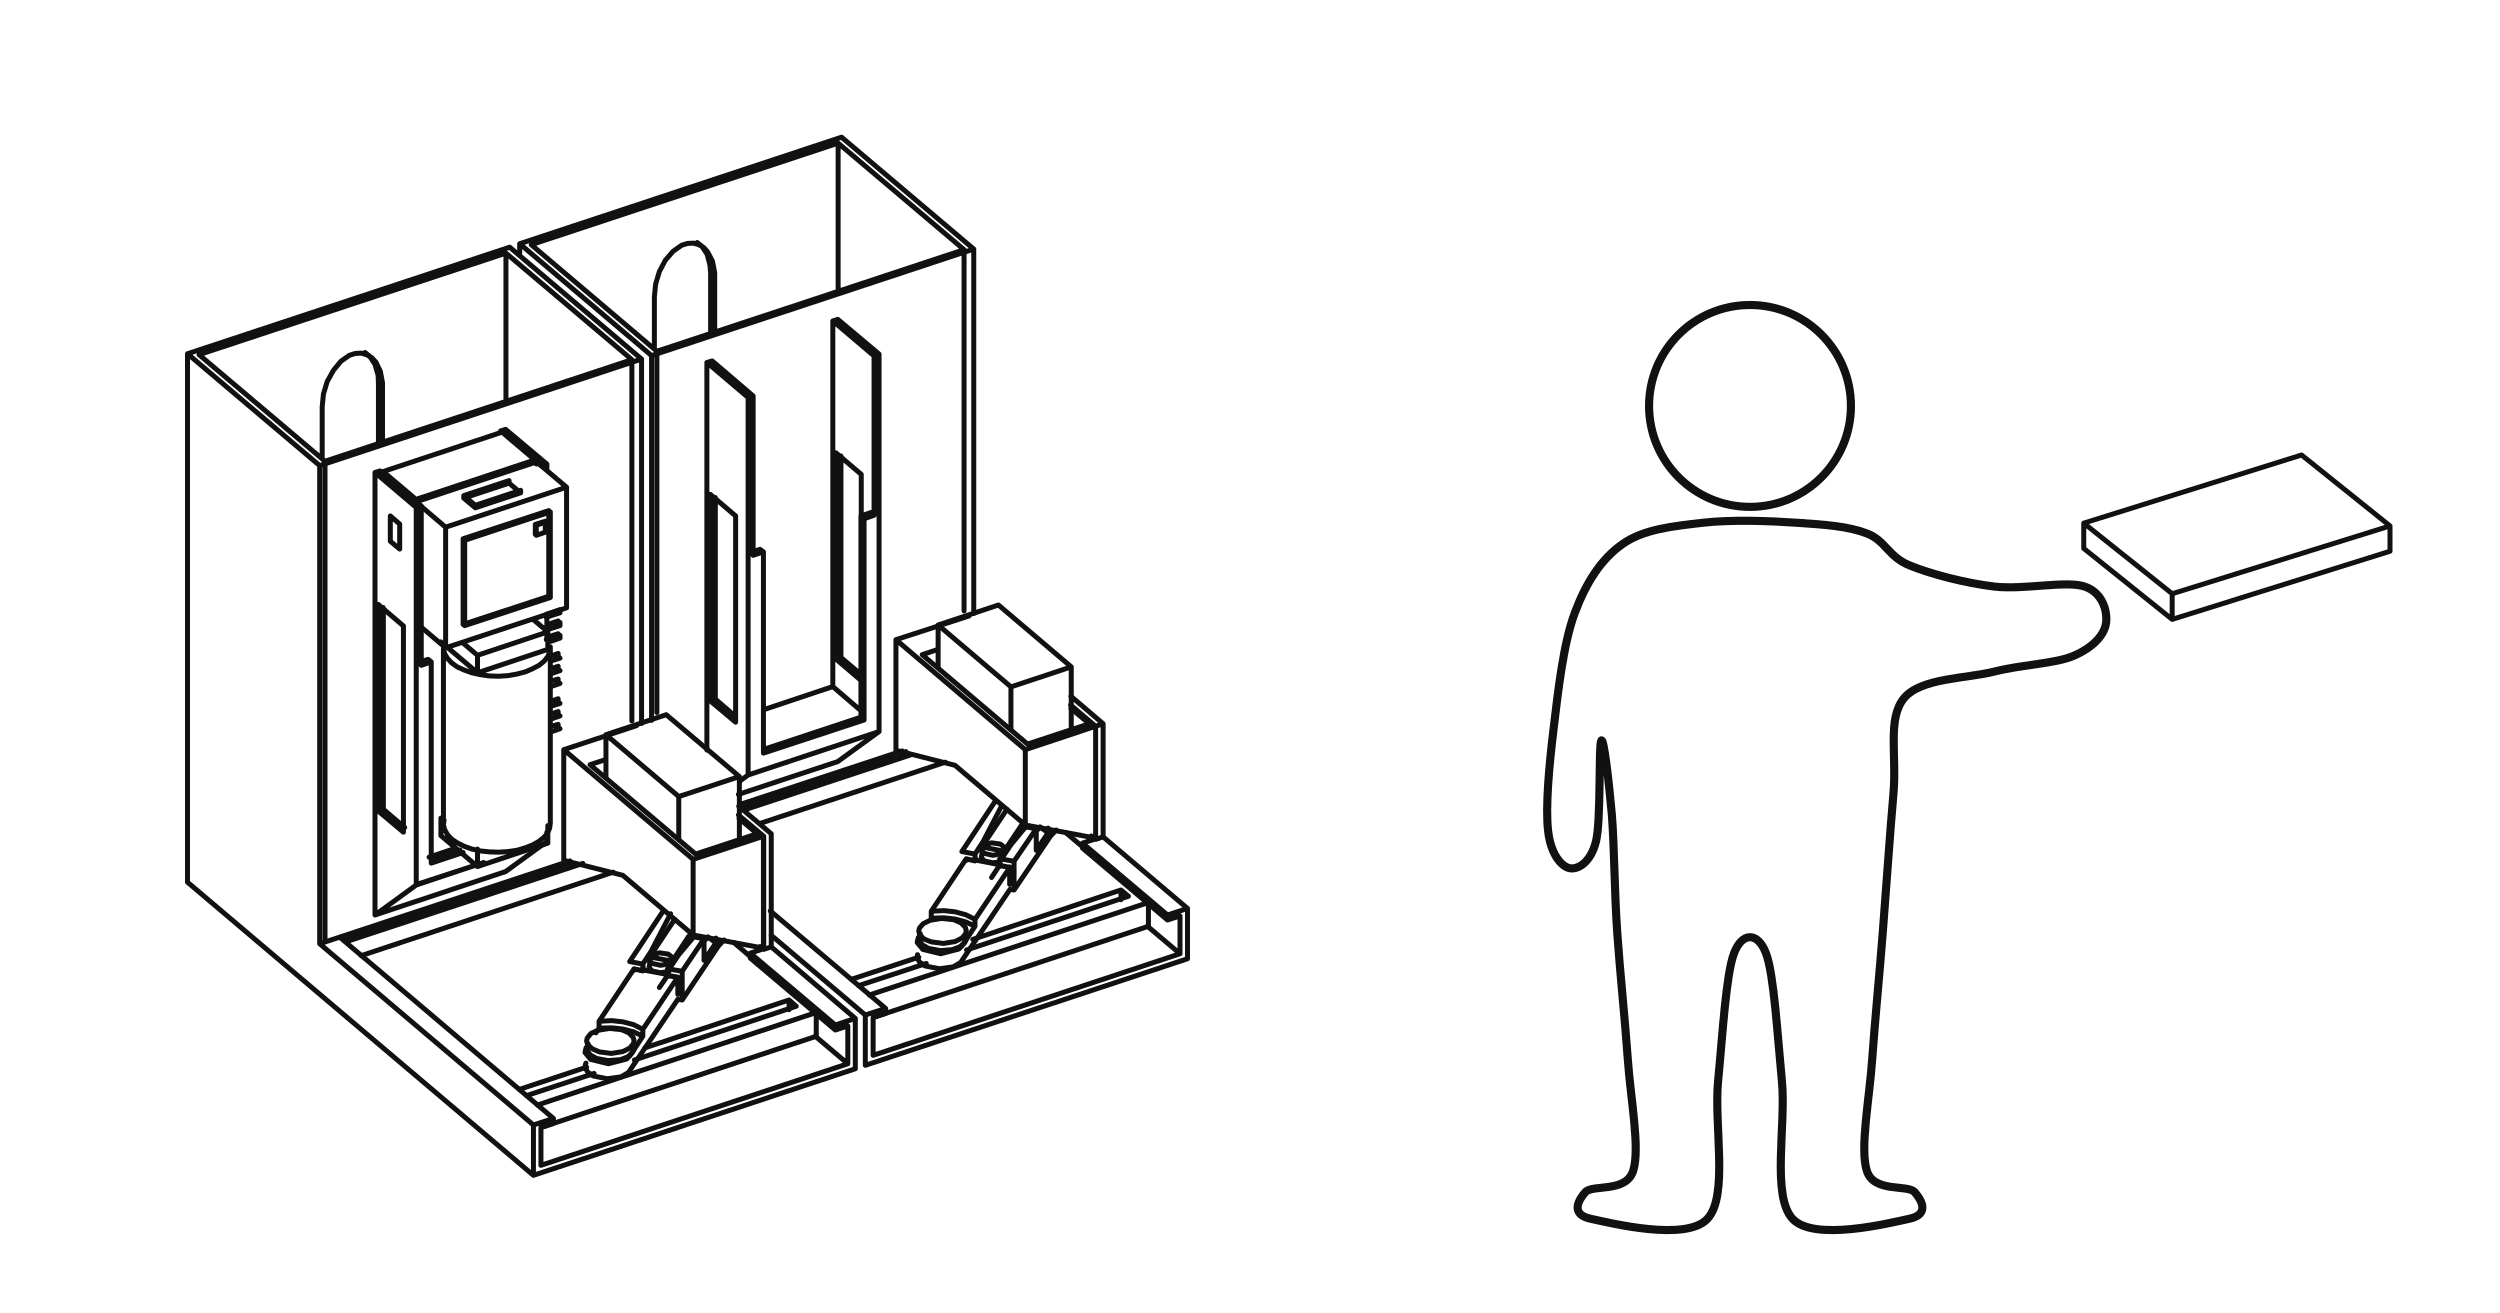
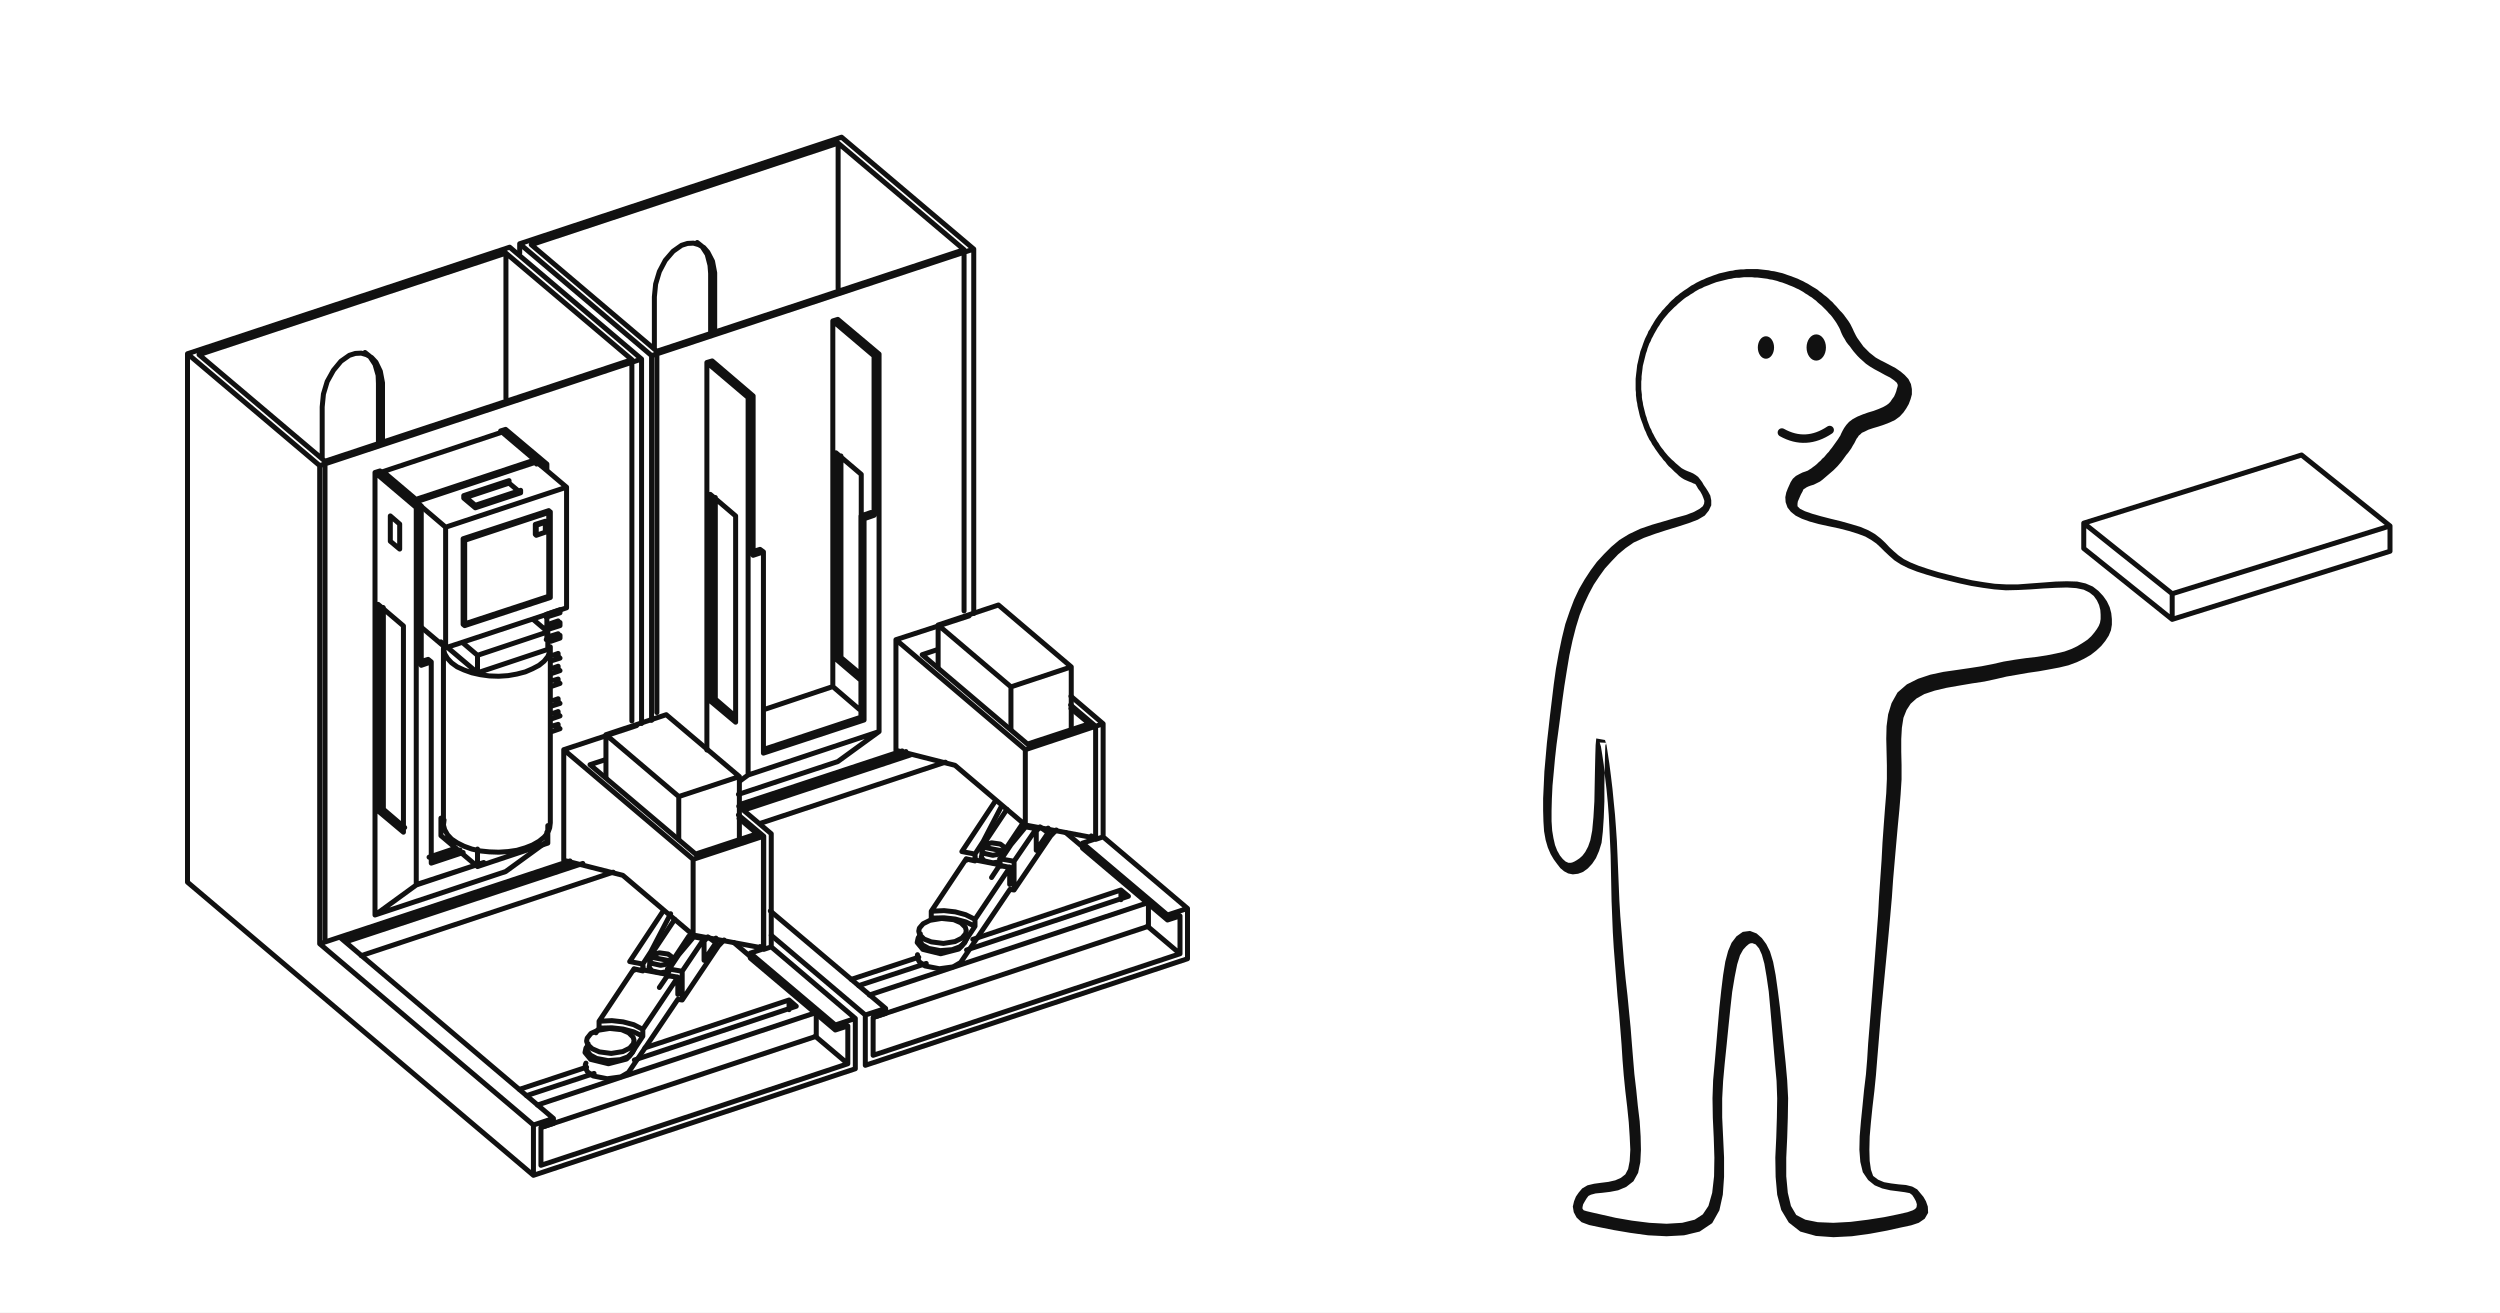
<svg xmlns="http://www.w3.org/2000/svg" viewBox="0 0 800 420" role="img">
  <rect width="800" height="420" fill="#ffffff" />
  <g transform="translate(40 10)">
    <path d="M82.4 131.9 82.4 112.5 81.7 108.8 80.3 105.9 78.9 104.4 77.3 103.5 75.6 103.0 73.7 103.1 71.8 103.7 69.1 105.6 66.7 108.5 64.7 112.1 63.5 116.1 63.1 120.2 63.1 136.8M76.8 102.8 78.3 104.0 80.0 106.6 81.0 110.1 81.1 112.7 81.1 132.4M121.9 117.5 121.9 71.0 23.7 103.5 64.0 137.6 64.0 290.7M121.9 71.0 162.2 105.1 162.2 220.7M142.2 266.1 69.2 290.3 137.1 347.9 130.7 350.0 62.3 292.0 142.4 265.5M203.2 292.9 204.4 293.8 206.8 293.0 233.7 315.9 227.3 318.0 200.1 295.0 204.1 293.7M64.0 137.6 162.2 105.1M146.5 266.3 70.6 291.4M137.1 347.9 137.1 349.5 133.1 350.8 133.1 362.9 231.3 330.4 220.9 321.6M227.3 318.0 227.3 319.6 200.1 296.6 200.1 295.0M227.3 319.6 231.3 318.3 231.3 330.4M233.7 315.9 233.7 332.0 130.7 366.1 20.0 272.3 20.0 103.2 123.1 69.1 165.3 104.9 165.3 221.5M130.7 350.0 130.7 366.1M196.4 248.0 206.8 256.8 206.8 293.0M62.3 292.0 62.3 139.0 20.0 103.2M165.3 104.9 62.3 139.0M204.3 257.6 181.8 265.0 181.8 289.2 204.3 293.4 204.3 257.6 196.3 250.8 204.4 257.6 204.4 293.8M135.0 256.3 135.0 259.3 121.8 268.9 80.0 282.8 80.0 141.2 81.6 140.7 94.8 151.9 93.2 152.4 80.0 141.2M135.0 138.5 133.4 139.1 120.2 127.9 121.8 127.4 135.0 138.5 135.0 140.0M80.0 282.8 93.2 273.2 93.2 152.4M81.0 183.4 89.1 190.3 89.1 256.3 81.0 249.5 81.0 183.4M81.0 249.5 82.6 248.9 82.6 184.4M181.8 265.0 140.4 229.9 140.4 265.3 159.3 270.1 181.8 289.2M135.0 186.8 135.0 194.4M94.8 151.9 94.8 202.9 98.0 201.8 97.0 201.0 95.4 201.5M82.6 248.9 89.5 254.8M196.5 251.9 202.3 256.8 182.6 263.3 148.8 234.7 153.4 233.2M98.0 201.8 98.0 266.2 108.2 262.8M93.1 273.1 114.8 266.0 93.2 273.2M107.2 262.0 98.4 264.9M140.4 229.9 163.7 222.2" fill="none" stroke="#111111" stroke-width="1.6" stroke-linecap="round" stroke-linejoin="round" />
    <path d="M177.2 258.6 177.2 244.9 153.9 225.1 153.9 238.8M196.6 258.3 196.6 238.5 177.2 244.9M153.9 225.1 173.2 218.7 196.6 238.5" fill="none" stroke="#111111" stroke-width="1.6" stroke-linecap="round" stroke-linejoin="round" />
    <path d="M93.1 151.3 93.1 149.8 82.6 140.9 82.6 142.4M97.3 264.3 105.9 261.4M131.7 138.5 131.7 137.0 93.1 149.8M82.6 184.6 82.6 249.3M82.6 140.9 121.2 128.1 131.7 137.0M102.1 252.4 101.9 254.0 102.3 255.5 103.2 257.1 104.5 258.5 106.3 259.7 108.5 260.8 111.0 261.7 113.7 262.3 116.6 262.6 119.6 262.7 122.6 262.5 125.4 262.1 128.1 261.3 130.4 260.4 132.5 259.2 134.1 257.9 135.3 256.5 135.9 254.9 136.1 253.3 136.1 197.0 135.9 198.6 135.3 200.1 134.1 201.6 132.5 202.9 130.4 204.0 128.1 205.0 125.4 205.7 122.6 206.2 119.6 206.4 116.6 206.3 113.7 205.9 111.0 205.3 108.5 204.4 106.3 203.4 104.5 202.1 103.2 200.7 102.3 199.2 101.9 197.6 102.1 196.0M135.3 254.2 135.3 259.8 112.8 267.3 112.8 261.7M101.1 251.8 101.1 257.4 112.8 267.3M112.8 199.7 135.3 192.2 135.3 197.8 112.8 205.3 112.8 199.7 108.1 195.7M112.8 205.3 101.1 195.4M130.6 188.2 135.3 192.2M87.9 165.7 87.9 157.7 84.9 155.1 84.9 163.2 87.9 165.7M136.3 224.2 139.2 223.2 138.6 222.7 138.6 221.8 137.2 222.2M136.3 220.1 139.2 219.1 138.6 218.6 138.6 217.7 137.2 218.2M136.3 216.0 139.2 215.1 138.6 214.5 138.6 213.6 137.2 214.1M136.3 209.7 139.2 208.7 138.6 208.2 138.6 207.3 137.2 207.7M136.3 205.6 139.2 204.6 138.6 204.1 138.6 203.2 137.2 203.7M136.3 201.5 139.2 200.6 138.6 200.0 138.6 199.1 137.2 199.6M136.3 195.2 139.2 194.2 138.6 193.7 138.6 192.8 135.7 193.7M139.2 194.2 139.2 193.3 134.8 194.7M134.8 191.6 139.2 190.2 138.6 189.6 138.6 188.7 135.7 189.7M139.2 190.2 139.2 189.2 134.8 190.7M134.8 187.5 139.2 186.1 138.6 185.6 135.7 186.5M139.2 186.1 139.2 185.1 134.8 186.6M101.9 254.0 101.9 197.6" fill="none" stroke="#111111" stroke-width="1.6" stroke-linecap="round" stroke-linejoin="round" />
    <path d="M102.6 197.3 102.6 158.7 93.1 150.6 131.7 137.8 141.3 145.9 141.3 184.5 102.6 197.3 94.2 190.2M102.6 158.7 141.3 145.9M108.7 190.2 108.7 162.9 108.2 162.4 108.2 189.8 108.7 190.2 136.1 181.2 135.6 180.8 135.6 153.4 108.2 162.4M136.1 181.2 136.1 153.8 108.7 162.9M135.6 180.8 108.2 189.8M131.6 161.3 131.6 158.1 131.3 157.8 131.3 161.0 131.6 161.3 134.8 160.2 134.5 160.0 134.5 156.8 131.3 157.8M134.8 160.2 134.8 157.0 131.6 158.1M112.1 152.5 112.1 151.7 108.4 148.6 108.4 149.4 112.1 152.5 126.6 147.7 122.9 144.6 122.9 143.8 108.4 148.6M126.6 147.7 126.6 146.9 112.1 151.7M122.9 144.6 108.4 149.4" fill="none" stroke="#111111" stroke-width="1.6" stroke-linecap="round" stroke-linejoin="round" />
    <path d="M194.8 291.6 221.2 314.0 221.2 321.6 133.4 350.7M163.0 329.2 214.8 312.0 212.5 310.0 212.5 313.1M156.2 269.1 75.6 295.8M212.5 310.0 166.4 325.3M147.7 331.5 126.2 338.6M150.1 333.5 128.5 340.6M221.2 314.0 132.0 343.6" fill="none" stroke="#111111" stroke-width="1.6" stroke-linecap="round" stroke-linejoin="round" />
    <path d="M174.6 282.4 168.3 294.5 165.7 298.5 165.8 300.5M191.7 290.8 189.9 292.7 178.3 310.0 176.9 309.8 161.1 333.2 158.7 334.6 154.3 335.2 149.8 334.3 148.0 333.0 147.3 331.7 147.3 330.7 147.5 330.2M162.9 300.5 163.0 300.1 165.7 300.7 163.2 300.1 165.7 300.6 165.7 298.5 161.5 297.7 172.1 281.7M182.0 289.8 177.2 295.5 174.8 299.1 173.6 300.0 178.3 300.8 185.3 290.4 182.0 289.8M184.8 291.8 186.5 289.8 189.1 291.7 189.1 290.2M165.7 298.5 165.9 300.4 174.0 301.9 174.0 302.4M171.0 306.0 173.6 302.2 171.0 306.0 171.0 306.0M147.5 325.4 147.2 326.8 149.0 329.0 154.7 330.4 160.5 328.9 161.6 327.8 165.7 321.6 165.7 319.4 176.9 302.7 173.6 302.1 173.6 300.0 173.6 302.1 173.6 302.2 176.5 302.7 173.8 302.1 173.7 300.0M150.7 320.5 151.7 319.0 151.7 316.8 162.9 300.0 163.2 300.1M151.7 316.8 155.8 316.6 159.4 317.0 162.8 317.9 165.7 319.4M151.7 319.0 155.8 318.9 159.4 319.3 162.8 320.2 165.7 321.6M189.1 291.7 185.3 297.3 185.3 290.4M176.9 302.7 176.9 304.9 176.9 302.7 176.6 302.6 176.6 304.8 176.9 305.0 176.9 308.2M178.3 300.8 178.3 310.0" fill="none" stroke="#111111" stroke-width="1.6" stroke-linecap="round" stroke-linejoin="round" />
    <path d="M180.4 289.6 175.1 297.6 167.9 296.2 167.9 298.6 168.1 298.4M167.9 296.2 167.7 297.2 168.7 298.3 171.4 298.9 174.1 298.4 175.2 297.3 175.1 296.3 173.8 295.3 171.0 294.9 168.5 295.7 167.9 296.2 175.9 284.2M167.9 298.6 167.7 299.6 168.7 300.7 171.4 301.3 174.1 300.8" fill="none" stroke="#111111" stroke-width="1.6" stroke-linecap="round" stroke-linejoin="round" />
    <path d="M148.2 324.0 147.8 325.0 147.8 326.1 148.9 327.6 150.9 328.7 154.6 329.4 158.5 329.1 160.9 328.2 162.4 326.8 162.9 325.8 162.8 324.8 162.6 324.3M159.3 326.5 155.6 327.1 151.8 326.6 149.5 325.6 148.1 324.3 147.7 323.2 147.9 322.2 149.1 320.7 151.3 319.7 155.1 319.1 158.9 319.5 161.2 320.5 162.6 321.9 162.9 322.9 162.7 324.0 161.5 325.4 159.3 326.5" fill="none" stroke="#111111" stroke-width="1.6" stroke-linecap="round" stroke-linejoin="round" />
    <path d="M188.7 95.2 188.7 77.3 188.0 73.6 186.5 70.7 185.2 69.2 183.6 68.3 181.9 67.8 180.0 67.9 178.1 68.5 175.4 70.4 172.9 73.3 171.0 76.9 169.8 80.9 169.4 85.0 169.4 101.6M183.1 67.6 184.6 68.8 186.3 71.4 187.2 74.9 187.4 77.5 187.4 97.2M228.2 82.3 228.2 35.8 130.0 68.3 170.2 102.4 170.2 218.0M228.2 35.8 268.5 69.9 268.5 185.5M249.9 230.5 196.9 248.0M206.8 289.3 236.9 314.8 243.4 312.7 206.5 281.5M309.5 257.7 310.6 258.6 313.0 257.8 340.0 280.7 333.6 282.8 306.4 259.8 310.4 258.5 309.2 257.5M197.2 247.3 248.7 230.3M170.2 102.4 268.5 69.9M251.3 231.6 198.4 249.1M243.4 312.7 243.4 314.3 239.4 315.6 239.4 327.7 337.6 295.2 327.2 286.4M333.6 282.8 333.6 284.4 306.4 261.4 306.4 259.8M333.6 284.4 337.6 283.1 337.6 295.2M126.3 71.0 126.3 68.0 229.3 33.9 271.6 69.7 271.6 186.3M340.0 280.7 340.0 296.8 236.9 330.9 236.9 314.8M302.7 212.8 313.0 221.6 313.0 257.8M168.5 220.5 168.5 103.8 126.3 68.0M271.6 69.7 168.5 103.8M313.0 221.6 288.1 229.9 288.1 254.0 310.6 258.2 310.6 222.4 302.6 215.6 310.6 222.4 310.6 258.6M205.0 216.9 226.5 209.7 226.5 92.7 228.1 92.2 241.3 103.3 241.3 224.1 228.1 233.7 196.3 244.2M229.1 135.9 229.1 200.4 234.9 205.3M186.2 106.0 199.4 117.2 201.0 116.7 187.9 105.5 186.2 106.0 186.2 230.0M196.8 239.9 199.4 238.0 199.4 117.2M187.3 148.2 195.4 155.1 195.4 221.1 187.3 214.3 187.3 148.2M187.3 214.3 188.9 213.7 188.9 149.2M227.5 200.9 227.5 134.9 235.6 141.8 235.6 207.8 227.5 200.9 229.1 200.4M288.1 229.9 246.7 194.7 246.7 230.1 265.6 234.9 288.1 254.0M201.0 116.7 201.0 167.7 204.3 166.6 203.2 165.8 201.6 166.3M241.3 103.3 239.7 103.9 239.7 154.9 236.5 156.0 235.5 155.1 238.7 154.0 239.7 154.9M226.5 92.7 239.7 103.9M188.9 213.7 194.7 218.7M302.7 216.7 308.6 221.6 288.8 228.1 255.1 199.5 259.6 198.0M204.3 166.6 204.3 231.0 236.5 220.4 236.5 156.0M241.3 224.1 199.4 238.0 241.3 224.1M236.5 220.4 235.5 219.5 204.7 229.7M235.5 155.1 235.5 219.5M226.5 209.7 235.0 217.0M246.7 194.7 270.1 187.1" fill="none" stroke="#111111" stroke-width="1.6" stroke-linecap="round" stroke-linejoin="round" />
    <path d="M283.5 223.4 283.5 209.8 260.2 190.0 260.2 203.6M302.8 223.1 302.8 203.4 283.5 209.8M260.2 190.0 279.5 183.6 302.8 203.4" fill="none" stroke="#111111" stroke-width="1.6" stroke-linecap="round" stroke-linejoin="round" />
    <path d="M301.0 256.4 327.5 278.8 327.5 286.4 239.7 315.5M269.3 294.0 321.1 276.8 318.7 274.8 318.7 277.9M262.5 233.9 203.5 253.4M318.7 274.8 271.3 290.6M254.0 296.3 232.4 303.4M256.4 298.3 234.8 305.4M327.5 278.8 238.2 308.4" fill="none" stroke="#111111" stroke-width="1.6" stroke-linecap="round" stroke-linejoin="round" />
    <path d="M280.2 248.5 274.6 259.3 272.0 263.3 272.1 265.4M298.0 255.6 296.2 257.5 284.5 274.8 283.2 274.6 267.4 298.0 265.0 299.4 260.6 300.0 256.0 299.1 254.2 297.8 253.5 296.5 253.6 295.5M269.2 265.3 269.3 264.9 272.0 265.5 269.5 264.9 272.0 265.4 272.0 263.3 267.8 262.5 278.4 246.5M288.2 254.6 283.5 260.3 281.1 263.9 279.9 264.8 284.5 265.6 291.6 255.2 288.2 254.6M291.6 256.0 292.8 254.6 295.4 256.5 295.4 255.0M272.0 263.3 272.1 265.2 280.3 266.8 280.3 267.2M277.3 270.8 279.8 267.0 277.3 270.8 277.3 270.8M282.8 267.5 279.9 266.9 279.9 264.8 279.9 266.9 279.8 267.0 282.8 267.5 280.0 266.9 280.0 264.8M253.8 290.2 253.5 291.6 255.3 293.8 261.0 295.2 266.8 293.7 267.9 292.6 272.0 286.4 272.0 284.2 283.2 267.5 283.2 269.7 283.2 267.5 282.8 267.6M272.0 286.4 269.0 285.0 265.7 284.1 262.1 283.7 258.0 283.8 258.0 281.6 269.2 264.8 269.5 264.9M258.0 281.6 262.1 281.4 265.7 281.8 269.0 282.7 272.0 284.2M295.4 256.5 291.6 262.1 291.6 255.2M283.2 267.5 282.9 267.4 282.9 269.6 283.1 269.8 283.1 273.0M284.5 265.6 284.5 274.8" fill="none" stroke="#111111" stroke-width="1.6" stroke-linecap="round" stroke-linejoin="round" />
    <path d="M287.6 253.0 281.3 262.4 274.2 261.0 274.2 263.5 274.0 264.4 275.0 265.5 277.7 266.1 279.9 265.8M274.2 261.0 274.0 262.0 275.0 263.1 277.7 263.7 280.4 263.2 281.5 262.1 281.4 261.1 280.1 260.1 277.3 259.7 274.7 260.5 274.2 261.0 282.2 249.0" fill="none" stroke="#111111" stroke-width="1.6" stroke-linecap="round" stroke-linejoin="round" />
    <path d="M254.5 288.8 254.0 289.9 254.1 290.9 255.2 292.4 257.2 293.5 260.9 294.2 264.7 293.9 267.1 293.0 268.7 291.7 269.2 290.6 269.1 289.6 268.9 289.1M265.6 291.3 261.9 291.9 258.0 291.4 255.7 290.5 254.3 289.1 254.0 288.0 254.2 287.0 255.4 285.6 257.6 284.5 261.3 283.9 265.2 284.3 267.5 285.3 268.9 286.7 269.2 287.8 269.0 288.8 267.8 290.2 265.6 291.3" fill="none" stroke="#111111" stroke-width="1.6" stroke-linecap="round" stroke-linejoin="round" />
  </g>
-   <path d="M544.7 167.3C535.4 168.4 526.0 169.3 519.2 174.1C512.4 178.9 507.6 186.3 503.9 196.2C500.2 206.1 498.5 222.0 497.1 233.6C495.7 245.2 494.5 258.5 495.4 265.9C496.2 273.3 499.6 277.2 502.2 277.8C504.8 278.4 509.0 276.1 510.7 269.3C512.4 262.5 511.5 238.4 512.4 237.0C513.2 235.6 514.9 250.6 515.8 260.8C516.6 271.0 516.6 285.2 517.5 298.2C518.4 311.2 520.0 326.2 520.9 339.0C521.8 351.8 524.9 367.6 522.6 374.7C520.3 381.8 509.6 378.9 507.3 381.5C505.0 384.1 502.5 388.6 509.0 390.0C515.5 391.4 539.6 397.4 546.4 390.0C553.2 382.6 548.4 360.0 549.8 345.8C551.2 331.6 552.3 311.8 554.9 305.0C557.5 298.2 562.5 298.2 565.1 305.0C567.7 311.8 568.8 331.6 570.2 345.8C571.6 360.0 566.8 382.6 573.6 390.0C580.4 397.4 604.5 391.4 611.0 390.0C617.5 388.6 615.0 384.1 612.7 381.5C610.4 378.9 599.7 381.8 597.4 374.7C595.1 367.6 598.2 351.8 599.1 339.0C600.0 326.2 601.4 312.4 602.5 298.2C603.6 284.0 604.8 266.5 605.9 254.0C607.0 241.5 603.9 229.9 609.3 223.4C614.7 216.9 629.1 217.2 638.2 214.9C647.3 212.6 657.8 212.4 663.7 209.8C669.7 207.2 673.3 203.3 673.9 199.6C674.5 195.9 673.0 189.7 667.1 187.7C661.2 185.7 647.6 188.8 638.2 187.7C628.9 186.6 617.8 183.7 611.0 180.9C604.2 178.1 603.4 173.0 597.4 170.7C591.4 168.4 584.1 167.9 575.3 167.3C566.5 166.7 554.1 166.2 544.7 167.3Z" fill="#ffffff" stroke="#111111" stroke-width="2.6" stroke-linejoin="round" />
-   <circle cx="560.0" cy="129.9" r="32.3" fill="#ffffff" stroke="#111111" stroke-width="2.6" />
+   <path d="M544.7 163.9 L542.7 165.0 L539.9 166.1 L536.6 167.1 L533.0 168.2 L529.2 169.4 L525.5 170.7 L522.1 172.2 L519.2 174.1 L516.7 176.2 L514.5 178.4 L512.3 180.8 L510.4 183.4 L508.6 186.3 L506.9 189.3 L505.3 192.6 L503.9 196.2 L502.6 200.2 L501.5 204.6 L500.5 209.3 L499.6 214.3 L498.9 219.3 L498.2 224.2 L497.6 229.1 L497.1 233.6 L496.6 238.0 L496.1 242.5 L495.7 247.0 L495.4 251.3 L495.2 255.5 L495.1 259.4 L495.2 262.9 L495.4 265.9 L495.8 268.5 L496.5 270.8 L497.3 272.8 L498.2 274.4 L499.2 275.7 L500.2 276.7 L501.2 277.4 L502.2 277.8 L503.2 277.9 L504.4 277.7 L505.6 277.2 L506.8 276.3 L507.9 275.1 L509.0 273.6 L510.0 271.6 L510.7 269.3 L511.2 266.0 L511.6 261.6 L511.8 256.5 L511.9 251.1 L511.9 246.0 L512.0 241.7 L512.2 238.5 L512.4 237.0 L512.8 237.2 L513.2 238.7 L513.6 241.2 L514.1 244.5 L514.6 248.4 L515.0 252.6 L515.4 256.8 L515.8 260.8 L516.1 264.8 L516.3 269.1 L516.5 273.7 L516.6 278.4 L516.8 283.3 L517.0 288.3 L517.2 293.3 L517.5 298.2 L517.9 303.2 L518.3 308.3 L518.7 313.5 L519.2 318.7 L519.7 323.9 L520.1 329.1 L520.5 334.1 L520.9 339.0 L521.3 343.9 L521.8 349.0 L522.4 354.0 L522.9 359.0 L523.3 363.7 L523.4 367.9 L523.2 371.7 L522.6 374.7 L521.4 376.9 L519.6 378.4 L517.4 379.3 L515.0 379.8 L512.5 380.1 L510.3 380.4 L508.5 380.8 L507.3 381.5 L506.5 382.5 L505.7 383.7 L505.1 384.9 L504.9 386.2 L505.0 387.4 L505.7 388.4 L507.0 389.3 L509.0 390.0 L512.2 390.7 L516.6 391.6 L521.9 392.6 L527.6 393.3 L533.3 393.6 L538.6 393.3 L543.1 392.2 L546.4 390.0 L548.4 386.6 L549.6 382.0 L550.1 376.5 L550.1 370.5 L549.9 364.1 L549.6 357.6 L549.5 351.5 L549.8 345.8 L550.3 340.3 L550.8 334.4 L551.4 328.5 L551.9 322.6 L552.5 317.2 L553.2 312.3 L554.0 308.1 L554.9 305.0 L556.0 302.8 L557.2 301.2 L558.6 300.2 L560.0 299.9 L561.4 300.2 L562.8 301.2 L564.0 302.8 L565.1 305.0 L566.0 308.1 L566.8 312.3 L567.5 317.2 L568.1 322.6 L568.6 328.5 L569.2 334.4 L569.7 340.3 L570.2 345.8 L570.5 351.5 L570.4 357.6 L570.1 364.1 L569.9 370.5 L569.9 376.5 L570.4 382.0 L571.6 386.6 L573.6 390.0 L576.9 392.2 L581.4 393.3 L586.7 393.6 L592.4 393.3 L598.1 392.6 L603.4 391.6 L607.8 390.7 L611.0 390.0 L613.0 389.3 L614.3 388.4 L615.0 387.4 L615.1 386.2 L614.9 384.9 L614.3 383.7 L613.5 382.5 L612.7 381.5 L611.5 380.8 L609.7 380.4 L607.5 380.1 L605.1 379.8 L602.6 379.3 L600.4 378.4 L598.6 376.9 L597.4 374.7 L596.8 371.7 L596.6 367.9 L596.7 363.7 L597.1 359.0 L597.6 354.0 L598.2 349.0 L598.7 343.9 L599.1 339.0 L599.4 334.2 L599.8 329.2 L600.3 324.2 L600.7 319.1 L601.2 314.0 L601.6 308.8 L602.1 303.5 L602.5 298.2 L602.9 292.7 L603.4 287.1 L603.8 281.3 L604.2 275.5 L604.6 269.7 L605.0 264.2 L605.5 258.9 L605.9 254.0 L606.2 249.4 L606.2 244.9 L606.1 240.6 L606.0 236.5 L606.2 232.7 L606.7 229.2 L607.7 226.1 L609.3 223.4 L611.7 221.3 L614.8 219.6 L618.4 218.4 L622.4 217.6 L626.5 216.9 L630.6 216.3 L634.6 215.6 L638.2 214.9 L641.7 214.1 L645.2 213.5 L648.7 213.0 L652.1 212.5 L655.4 211.9 L658.5 211.4 L661.3 210.7 L663.7 209.8 L665.8 208.8 L667.7 207.6 L669.4 206.4 L670.8 205.1 L672.0 203.8 L672.9 202.4 L673.5 201.0 L673.9 199.6 L674.0 198.1 L673.9 196.5 L673.6 194.7 L672.9 193.0 L672.0 191.4 L670.8 189.9 L669.1 188.6 L667.1 187.7 L664.5 187.2 L661.4 187.0 L657.8 187.1 L653.9 187.4 L649.9 187.7 L645.8 187.9 L641.9 187.9 L638.2 187.7 L634.6 187.2 L631.0 186.6 L627.3 185.8 L623.6 184.9 L620.1 184.0 L616.8 183.0 L613.7 182.0 L611.0 180.9 L608.7 179.8 L606.8 178.5 L605.3 177.2 L603.9 175.8 L602.5 174.4 L601.1 173.1 L599.4 171.8 L597.4 170.7 L594.9 169.7 L592.0 168.8 L588.8 168.0 L585.5 167.2 L582.4 166.4 L579.5 165.6 L577.1 164.8 L575.3 163.9 L574.2 162.9 L573.6 161.8 L573.3 160.6 L573.4 159.5 L573.8 158.3 L574.2 157.3 L574.7 156.3 L575.1 155.5 L575.5 154.8 L576.2 154.3 L576.9 153.8 L577.7 153.5 L578.6 153.1 L579.4 152.8 L580.2 152.4 L581.0 152.0 L581.7 151.5 L582.3 150.9 L583.0 150.4 L583.7 149.8 L584.3 149.3 L584.9 148.7 L585.5 148.1 L586.1 147.4 L586.7 146.8 L587.2 146.2 L587.7 145.5 L588.3 144.8 L588.8 144.1 L589.3 143.4 L589.8 142.7 L590.3 142.0 L590.7 141.3 L591.1 140.6 L591.5 139.9 L591.9 139.1 L592.3 138.4 L592.8 137.7 L593.5 137.0 L594.4 136.3 L595.5 135.7 L597.0 135.1 L598.6 134.5 L600.3 134.0 L602.0 133.4 L603.6 132.8 L605.0 132.0 L606.1 131.2 L607.0 130.3 L607.8 129.2 L608.4 128.1 L609.0 126.9 L609.3 125.7 L609.4 124.5 L609.3 123.3 L609.0 122.2 L608.3 121.2 L607.1 120.3 L605.7 119.3 L604.1 118.4 L602.4 117.5 L600.8 116.7 L599.3 115.8 L598.1 115.0 L597.2 114.2 L596.4 113.4 L595.7 112.7 L595.0 112.0 L594.4 111.3 L593.9 110.6 L593.4 109.9 L592.9 109.2 L592.4 108.4 L591.9 107.6 L591.5 106.9 L591.2 106.1 L590.8 105.3 L590.4 104.6 L590.0 103.9 L589.6 103.1 L589.1 102.4 L588.6 101.7 L588.1 101.1 L587.5 100.4 L587.0 99.7 L586.4 99.1 L585.8 98.5 L585.2 97.9 L584.6 97.3 L584.0 96.7 L583.4 96.1 L582.7 95.6 L582.0 95.0 L581.4 94.5 L580.7 94.0 L580.0 93.5 L579.3 93.0 L578.5 92.6 L577.8 92.1 L577.0 91.7 L576.3 91.3 L575.5 90.9 L574.7 90.6 L573.9 90.2 L573.2 89.9 L572.4 89.6 L571.6 89.3 L570.7 89.1 L569.9 88.8 L569.1 88.6 L568.3 88.4 L567.4 88.2 L566.6 88.0 L565.7 87.9 L564.9 87.7 L564.0 87.6 L563.2 87.5 L562.3 87.5 L561.5 87.4 L560.6 87.4 L559.8 87.4 L558.9 87.4 L558.1 87.5 L557.2 87.5 L556.3 87.6 L555.5 87.7 L554.6 87.8 L553.8 87.9 L553.0 88.1 L552.1 88.3 L551.3 88.5 L550.5 88.7 L549.6 88.9 L548.8 89.2 L548.0 89.5 L547.2 89.8 L546.4 90.1 L545.6 90.4 L544.8 90.8 L544.1 91.2 L543.3 91.5 L542.6 92.0 L541.8 92.4 L541.1 92.8 L540.4 93.3 L539.7 93.8 L539.0 94.3 L538.3 94.8 L537.6 95.3 L536.9 95.9 L536.3 96.4 L535.7 97.0 L535.0 97.6 L534.4 98.2 L533.8 98.8 L533.3 99.4 L532.7 100.1 L532.2 100.8 L531.6 101.4 L531.1 102.1 L530.6 102.8 L530.1 103.5 L529.7 104.2 L529.2 105.0 L528.8 105.7 L528.4 106.5 L528.0 107.2 L527.6 108.0 L527.3 108.8 L527.0 109.6 L526.6 110.4 L526.3 111.2 L526.1 112.0 L525.8 112.8 L525.6 113.6 L525.4 114.5 L525.2 115.3 L525.0 116.1 L524.8 117.0 L524.7 117.8 L524.6 118.7 L524.5 119.5 L524.4 120.4 L524.3 121.2 L524.3 122.1 L524.3 122.9 L524.3 123.8 L524.3 124.7 L524.4 125.5 L524.5 126.4 L524.5 127.2 L524.6 128.1 L524.8 128.9 L524.9 129.8 L525.1 130.6 L525.3 131.4 L525.5 132.3 L525.7 133.1 L526.0 133.9 L526.2 134.7 L526.5 135.5 L526.8 136.3 L527.2 137.1 L527.5 137.9 L527.9 138.7 L528.3 139.4 L528.7 140.2 L529.1 140.9 L529.5 141.7 L530.0 142.4 L530.4 143.1 L530.9 143.8 L531.4 144.5 L532.0 145.2 L532.5 145.9 L533.1 146.5 L533.6 147.2 L534.2 147.8 L534.8 148.4 L535.4 149.0 L536.1 149.6 L536.7 150.1 L537.4 150.7 L538.0 151.2 L538.7 151.7 L539.5 152.1 L540.3 152.5 L541.2 152.8 L541.9 153.2 L542.7 153.6 L543.3 154.2 L543.8 154.9 L544.3 155.8 L545.0 156.8 L545.6 157.8 L546.2 159.0 L546.5 160.2 L546.4 161.4 L545.9 162.7Z" fill="#ffffff" />
+   <path d="M543.9 162.8 L542.1 163.8 L539.5 164.8 L536.2 165.7 L532.5 166.8 L528.7 167.9 L524.9 169.2 L521.3 170.9 L518.2 172.8 L515.6 175.0 L513.3 177.3 L511.0 179.8 L509.0 182.5 L507.1 185.4 L505.3 188.5 L503.7 191.9 L502.3 195.6 L500.9 199.7 L499.8 204.2 L498.8 209.0 L497.9 214.0 L497.2 219.0 L496.6 224.0 L496.0 228.9 L495.5 233.4 L495.0 237.8 L494.6 242.4 L494.2 246.9 L494.0 251.3 L493.8 255.5 L493.8 259.4 L493.9 262.9 L494.1 266.0 L494.6 268.8 L495.3 271.2 L496.2 273.3 L497.2 275.0 L498.3 276.5 L499.3 277.8 L500.5 278.8 L501.8 279.5 L503.3 279.8 L505.0 279.6 L506.6 279.0 L508.1 277.9 L509.5 276.4 L510.7 274.6 L511.7 272.3 L512.5 269.7 L512.9 266.2 L513.2 261.7 L513.4 256.5 L513.4 251.2 L513.5 246.1 L513.6 241.7 L513.7 238.6 L514.0 237.7 L511.9 237.6 L512.3 238.9 L512.7 241.4 L513.2 244.7 L513.6 248.5 L514.1 252.7 L514.5 256.9 L514.8 260.9 L515.0 264.9 L515.2 269.2 L515.4 273.7 L515.5 278.5 L515.6 283.4 L515.7 288.3 L515.9 293.3 L516.1 298.3 L516.4 303.3 L516.8 308.4 L517.2 313.6 L517.6 318.8 L518.1 324.1 L518.5 329.2 L518.9 334.3 L519.2 339.1 L519.6 344.1 L520.1 349.1 L520.7 354.2 L521.2 359.1 L521.5 363.7 L521.7 367.9 L521.5 371.5 L521.0 374.1 L520.1 375.8 L518.7 376.9 L516.9 377.7 L514.7 378.2 L512.3 378.5 L510.1 378.8 L508.0 379.3 L506.3 380.3 L505.2 381.6 L504.3 382.9 L503.7 384.4 L503.3 386.1 L503.6 387.9 L504.5 389.6 L506.1 391.1 L508.5 392.0 L511.8 392.7 L516.3 393.6 L521.6 394.5 L527.4 395.3 L533.3 395.6 L538.9 395.3 L543.9 394.1 L547.9 391.4 L550.2 387.3 L551.3 382.3 L551.7 376.6 L551.7 370.4 L551.4 364.0 L551.1 357.6 L551.1 351.5 L551.4 345.9 L551.9 340.4 L552.5 334.6 L553.1 328.6 L553.7 322.8 L554.3 317.4 L555.1 312.6 L555.9 308.6 L556.8 305.7 L557.8 303.9 L558.8 302.8 L559.5 302.2 L560.0 301.9 L560.7 301.8 L561.8 302.2 L562.9 303.5 L563.8 305.5 L564.6 308.4 L565.3 312.5 L566.0 317.3 L566.5 322.8 L567.0 328.6 L567.5 334.5 L568.0 340.4 L568.5 345.9 L568.7 351.5 L568.6 357.6 L568.4 364.0 L568.1 370.4 L568.2 376.6 L568.7 382.3 L570.0 387.2 L572.4 391.2 L576.1 394.1 L581.1 395.5 L586.7 395.9 L592.6 395.6 L598.4 394.8 L603.8 393.8 L608.3 392.8 L611.6 392.1 L614.0 391.3 L615.9 390.0 L617.0 388.1 L616.9 386.1 L616.3 384.4 L615.5 383.0 L614.5 381.8 L613.5 380.6 L611.9 379.7 L609.9 379.2 L607.6 379.0 L605.2 378.7 L602.9 378.3 L601.0 377.5 L599.4 376.3 L598.7 374.3 L598.3 371.5 L598.2 367.9 L598.3 363.7 L598.7 359.1 L599.2 354.2 L599.8 349.1 L600.3 344.1 L600.7 339.1 L601.1 334.3 L601.5 329.4 L601.9 324.4 L602.4 319.3 L602.9 314.1 L603.4 308.9 L603.9 303.7 L604.4 298.4 L604.9 292.9 L605.4 287.2 L605.8 281.4 L606.3 275.6 L606.8 269.9 L607.3 264.3 L607.8 259.1 L608.2 254.2 L608.5 249.4 L608.5 244.9 L608.4 240.5 L608.4 236.5 L608.6 232.9 L609.1 229.7 L610.1 227.2 L611.4 225.2 L613.3 223.5 L615.8 222.1 L619.1 221.0 L622.9 220.1 L626.9 219.4 L631.0 218.7 L635.0 218.1 L638.7 217.3 L642.1 216.5 L645.6 215.9 L649.0 215.3 L652.5 214.8 L655.8 214.2 L659.0 213.6 L661.9 212.9 L664.6 211.9 L666.9 210.8 L669.0 209.6 L670.8 208.2 L672.4 206.7 L673.7 205.1 L674.8 203.4 L675.5 201.7 L675.8 199.9 L675.8 198.1 L675.6 196.2 L675.1 194.3 L674.2 192.4 L673.0 190.7 L671.5 189.1 L669.7 187.7 L667.4 186.7 L664.7 186.1 L661.4 186.0 L657.8 186.1 L653.9 186.4 L649.8 186.7 L645.8 187.0 L641.9 187.0 L638.3 186.8 L634.8 186.3 L631.1 185.7 L627.5 184.9 L623.9 184.0 L620.4 183.1 L617.1 182.1 L614.1 181.1 L611.4 180.0 L609.2 178.9 L607.5 177.7 L606.0 176.4 L604.6 175.1 L603.3 173.7 L601.8 172.3 L600.0 170.9 L597.9 169.7 L595.3 168.6 L592.3 167.7 L589.1 166.8 L585.8 166.0 L582.7 165.2 L579.9 164.4 L577.6 163.6 L576.0 162.8 L575.2 162.0 L575.2 161.2 L575.3 160.5 L575.6 159.8 L575.9 159.1 L576.3 158.2 L576.8 157.3 L577.1 156.6 L577.4 156.4 L577.6 156.3 L578.0 156.0 L578.6 155.7 L579.4 155.4 L580.4 155.1 L581.4 154.6 L582.4 154.1 L583.2 153.5 L583.9 152.9 L584.6 152.3 L585.3 151.7 L586.0 151.1 L586.7 150.5 L587.3 149.9 L588.0 149.2 L588.6 148.5 L589.2 147.8 L589.8 147.0 L590.3 146.3 L590.8 145.6 L591.4 144.9 L591.9 144.2 L592.4 143.5 L592.9 142.6 L593.4 141.8 L593.8 141.0 L594.1 140.4 L594.5 139.9 L594.8 139.4 L595.3 139.0 L595.8 138.5 L596.7 138.1 L597.9 137.5 L599.4 137.0 L601.1 136.5 L602.9 135.9 L604.7 135.2 L606.4 134.4 L607.9 133.3 L609.1 132.0 L610.0 130.7 L610.8 129.3 L611.4 127.7 L611.8 126.2 L611.8 124.5 L611.5 122.9 L610.7 121.3 L609.5 120.0 L608.2 118.9 L606.6 117.8 L604.9 116.9 L603.2 116.0 L601.6 115.2 L600.2 114.4 L599.2 113.6 L598.3 112.9 L597.6 112.2 L596.9 111.5 L596.3 110.9 L595.8 110.2 L595.3 109.5 L594.8 108.8 L594.3 108.1 L593.9 107.4 L593.6 106.8 L593.2 106.0 L592.9 105.3 L592.5 104.5 L592.1 103.7 L591.6 102.9 L591.1 102.2 L590.5 101.4 L590.0 100.7 L589.4 100.0 L588.8 99.4 L588.2 98.7 L587.6 98.0 L587.0 97.4 L586.4 96.7 L585.7 96.1 L585.1 95.5 L584.4 94.9 L583.7 94.4 L583.0 93.8 L582.3 93.3 L581.6 92.7 L580.8 92.2 L580.1 91.8 L579.3 91.3 L578.5 90.8 L577.7 90.4 L577.0 90.0 L576.1 89.6 L575.3 89.2 L574.5 88.9 L573.7 88.6 L572.9 88.3 L572.0 88.0 L571.2 87.7 L570.3 87.4 L569.4 87.2 L568.6 87.0 L567.7 86.8 L566.8 86.7 L566.0 86.5 L565.1 86.4 L564.2 86.3 L563.3 86.2 L562.4 86.1 L561.5 86.1 L560.6 86.1 L559.8 86.1 L558.9 86.1 L558.0 86.2 L557.1 86.2 L556.2 86.3 L555.3 86.4 L554.5 86.6 L553.6 86.7 L552.7 86.9 L551.9 87.1 L551.0 87.3 L550.1 87.5 L549.3 87.8 L548.4 88.1 L547.6 88.4 L546.8 88.7 L546.0 89.0 L545.2 89.4 L544.4 89.7 L543.6 90.1 L542.8 90.5 L542.0 91.0 L541.2 91.4 L540.5 91.9 L539.8 92.4 L539.0 92.9 L538.3 93.4 L537.6 93.9 L536.9 94.5 L536.2 95.0 L535.6 95.6 L534.9 96.2 L534.3 96.8 L533.7 97.5 L533.1 98.1 L532.5 98.8 L531.9 99.4 L531.4 100.1 L530.8 100.8 L530.3 101.5 L529.8 102.2 L529.3 103.0 L528.9 103.7 L528.4 104.5 L528.0 105.3 L527.5 106.0 L527.2 106.8 L526.8 107.6 L526.4 108.4 L526.1 109.2 L525.8 110.0 L525.5 110.9 L525.2 111.7 L524.9 112.5 L524.7 113.4 L524.5 114.2 L524.3 115.1 L524.1 116.0 L523.9 116.8 L523.8 117.7 L523.7 118.6 L523.6 119.4 L523.5 120.3 L523.4 121.2 L523.4 122.1 L523.4 122.9 L523.4 123.8 L523.4 124.7 L523.5 125.6 L523.5 126.5 L523.6 127.3 L523.7 128.2 L523.9 129.1 L524.0 129.9 L524.2 130.8 L524.4 131.6 L524.6 132.5 L524.8 133.3 L525.1 134.2 L525.4 135.0 L525.7 135.8 L526.0 136.7 L526.3 137.5 L526.7 138.3 L527.0 139.1 L527.4 139.9 L527.8 140.7 L528.3 141.4 L528.7 142.2 L529.2 142.9 L529.7 143.7 L530.2 144.4 L530.7 145.1 L531.2 145.8 L531.8 146.5 L532.3 147.2 L532.9 147.8 L533.4 148.5 L534.0 149.2 L534.7 149.8 L535.3 150.4 L535.9 151.0 L536.6 151.6 L537.3 152.3 L538.1 152.9 L538.9 153.4 L539.8 153.8 L540.5 154.1 L541.3 154.4 L541.9 154.7 L542.5 154.9 L542.9 155.5 L543.4 156.4 L544.1 157.3 L544.7 158.4 L545.1 159.4 L545.4 160.3 L545.3 161.2 L544.9 162.0Z M545.5 165.0 L543.3 166.3 L540.4 167.4 L537.0 168.5 L533.4 169.6 L529.7 170.8 L526.1 172.1 L522.8 173.6 L520.2 175.4 L517.8 177.4 L515.7 179.6 L513.6 181.9 L511.8 184.4 L510.0 187.1 L508.4 190.1 L506.9 193.3 L505.5 196.8 L504.3 200.7 L503.2 205.0 L502.2 209.7 L501.4 214.5 L500.6 219.5 L499.9 224.5 L499.3 229.3 L498.7 233.8 L498.1 238.2 L497.6 242.7 L497.2 247.1 L496.8 251.4 L496.6 255.6 L496.5 259.4 L496.5 262.8 L496.7 265.8 L497.1 268.2 L497.6 270.4 L498.3 272.2 L499.2 273.8 L500.1 274.9 L501.0 275.7 L501.9 276.1 L502.6 276.1 L503.1 276.0 L503.8 275.7 L504.5 275.3 L505.4 274.7 L506.4 273.8 L507.3 272.6 L508.2 270.9 L508.9 268.9 L509.5 265.8 L509.9 261.5 L510.2 256.4 L510.3 251.1 L510.4 246.0 L510.5 241.6 L510.6 238.4 L510.8 236.3 L513.6 236.8 L514.1 238.5 L514.5 241.1 L515.0 244.4 L515.5 248.3 L516.0 252.5 L516.4 256.7 L516.8 260.7 L517.1 264.7 L517.4 269.1 L517.6 273.6 L517.8 278.4 L518.0 283.3 L518.2 288.2 L518.5 293.2 L518.9 298.1 L519.3 303.1 L519.7 308.2 L520.2 313.3 L520.8 318.6 L521.3 323.8 L521.8 328.9 L522.2 334.0 L522.6 338.9 L523.0 343.7 L523.6 348.8 L524.1 353.8 L524.7 358.8 L525.0 363.6 L525.1 367.9 L524.9 371.9 L524.2 375.3 L522.7 378.0 L520.4 379.8 L517.8 380.9 L515.2 381.4 L512.7 381.7 L510.6 381.9 L509.1 382.3 L508.3 382.7 L507.7 383.5 L507.1 384.5 L506.6 385.4 L506.4 386.3 L506.4 386.8 L506.8 387.3 L507.8 387.6 L509.5 388.0 L512.6 388.7 L517.0 389.7 L522.2 390.6 L527.8 391.3 L533.3 391.6 L538.3 391.3 L542.3 390.3 L544.9 388.6 L546.7 385.9 L547.9 381.7 L548.5 376.4 L548.6 370.5 L548.4 364.1 L548.1 357.7 L548.0 351.4 L548.2 345.7 L548.7 340.1 L549.2 334.3 L549.7 328.3 L550.2 322.5 L550.8 316.9 L551.4 312.0 L552.1 307.7 L553.0 304.3 L554.1 301.7 L555.7 299.6 L557.7 298.2 L560.0 297.9 L562.1 298.7 L563.8 300.2 L565.2 302.1 L566.4 304.5 L567.4 307.8 L568.2 312.0 L568.9 317.0 L569.6 322.5 L570.2 328.3 L570.8 334.3 L571.4 340.1 L571.9 345.7 L572.2 351.4 L572.1 357.7 L571.9 364.1 L571.6 370.5 L571.6 376.4 L572.1 381.7 L573.1 385.9 L574.8 388.8 L577.7 390.3 L581.7 391.1 L586.7 391.3 L592.2 391.0 L597.8 390.3 L602.9 389.5 L607.3 388.6 L610.4 387.9 L612.1 387.3 L612.8 386.9 L613.0 386.7 L613.3 386.3 L613.4 385.4 L613.1 384.4 L612.5 383.3 L611.9 382.4 L611.1 381.8 L609.5 381.5 L607.3 381.2 L604.9 380.9 L602.3 380.3 L599.9 379.3 L597.8 377.6 L596.1 375.1 L595.3 371.8 L595.0 367.9 L595.1 363.6 L595.5 358.8 L596.0 353.9 L596.5 348.8 L597.1 343.8 L597.5 338.9 L597.8 334.0 L598.2 329.1 L598.6 324.1 L599.0 319.0 L599.4 313.8 L599.8 308.6 L600.2 303.3 L600.6 298.0 L601.0 292.6 L601.3 286.9 L601.7 281.1 L602.1 275.3 L602.4 269.6 L602.8 264.0 L603.2 258.7 L603.6 253.8 L603.8 249.3 L603.8 244.9 L603.7 240.6 L603.6 236.4 L603.7 232.4 L604.2 228.6 L605.3 225.0 L607.2 221.6 L610.2 219.0 L613.8 217.2 L617.7 215.9 L621.9 215.0 L626.1 214.4 L630.2 213.8 L634.1 213.2 L637.7 212.5 L641.2 211.7 L644.8 211.1 L648.3 210.6 L651.8 210.2 L655.0 209.7 L658.0 209.1 L660.6 208.5 L662.8 207.7 L664.7 206.8 L666.5 205.7 L668.0 204.7 L669.2 203.6 L670.2 202.4 L671.0 201.3 L671.6 200.3 L672.0 199.3 L672.2 198.1 L672.2 196.7 L672.1 195.2 L671.7 193.6 L671.0 192.1 L670.0 190.7 L668.6 189.6 L666.8 188.7 L664.4 188.2 L661.4 188.0 L657.9 188.1 L654.0 188.3 L649.9 188.6 L645.9 188.8 L641.9 188.9 L638.1 188.6 L634.5 188.1 L630.8 187.5 L627.1 186.7 L623.4 185.8 L619.9 184.9 L616.5 183.9 L613.4 182.9 L610.6 181.8 L608.2 180.6 L606.2 179.3 L604.6 177.9 L603.1 176.5 L601.8 175.2 L600.4 173.9 L598.8 172.8 L596.9 171.7 L594.5 170.8 L591.6 169.9 L588.5 169.1 L585.2 168.4 L582.0 167.7 L579.1 166.9 L576.6 166.0 L574.6 165.0 L573.1 163.8 L572.0 162.4 L571.4 160.7 L571.3 159.1 L571.6 157.6 L572.1 156.3 L572.6 155.2 L573.0 154.3 L573.7 153.2 L574.7 152.3 L575.8 151.7 L576.8 151.2 L577.7 150.9 L578.5 150.6 L579.1 150.2 L579.6 149.9 L580.1 149.5 L580.8 149.0 L581.4 148.5 L582.0 147.9 L582.6 147.4 L583.1 146.8 L583.7 146.3 L584.2 145.7 L584.7 145.1 L585.2 144.6 L585.7 143.9 L586.2 143.3 L586.7 142.6 L587.2 141.9 L587.7 141.2 L588.2 140.5 L588.5 140.0 L588.9 139.4 L589.2 138.7 L589.6 137.9 L590.1 137.0 L590.8 136.0 L591.7 135.0 L592.9 134.1 L594.4 133.3 L596.1 132.6 L597.8 132.0 L599.5 131.5 L601.1 130.9 L602.5 130.3 L603.6 129.7 L604.3 129.2 L604.9 128.6 L605.5 127.7 L606.1 126.9 L606.5 126.0 L606.8 125.2 L607.0 124.4 L607.2 123.8 L607.3 123.2 L607.0 122.5 L606.1 121.7 L604.8 120.8 L603.2 120.0 L601.6 119.1 L599.9 118.2 L598.4 117.3 L597.1 116.4 L596.1 115.5 L595.2 114.7 L594.4 113.9 L593.7 113.1 L593.1 112.4 L592.5 111.6 L592.0 110.9 L591.4 110.2 L590.8 109.4 L590.3 108.5 L589.8 107.7 L589.4 106.9 L589.1 106.2 L588.8 105.4 L588.5 104.8 L588.1 104.1 L587.7 103.4 L587.3 102.8 L586.8 102.1 L586.3 101.4 L585.8 100.8 L585.2 100.2 L584.7 99.6 L584.1 99.0 L583.5 98.4 L582.9 97.8 L582.3 97.3 L581.7 96.8 L581.1 96.2 L580.4 95.7 L579.8 95.2 L579.1 94.8 L578.4 94.3 L577.7 93.9 L577.0 93.4 L576.3 93.0 L575.6 92.6 L574.9 92.3 L574.1 91.9 L573.4 91.6 L572.6 91.3 L571.9 91.0 L571.1 90.7 L570.3 90.4 L569.5 90.2 L568.7 89.9 L567.9 89.7 L567.1 89.5 L566.3 89.4 L565.5 89.2 L564.7 89.1 L563.9 89.0 L563.1 88.9 L562.2 88.8 L561.4 88.8 L560.6 88.7 L559.8 88.7 L559.0 88.7 L558.1 88.7 L557.3 88.8 L556.5 88.9 L555.6 88.9 L554.8 89.0 L554.0 89.2 L553.2 89.3 L552.4 89.5 L551.6 89.7 L550.8 89.9 L550.0 90.1 L549.2 90.3 L548.4 90.6 L547.6 90.9 L546.9 91.2 L546.1 91.5 L545.3 91.8 L544.6 92.2 L543.8 92.5 L543.1 92.9 L542.4 93.3 L541.7 93.8 L541.0 94.2 L540.3 94.7 L539.6 95.1 L538.9 95.6 L538.3 96.1 L537.6 96.7 L537.0 97.2 L536.4 97.8 L535.8 98.3 L535.2 98.9 L534.6 99.5 L534.0 100.1 L533.5 100.7 L532.9 101.4 L532.4 102.0 L531.9 102.7 L531.4 103.4 L531.0 104.1 L530.5 104.8 L530.1 105.5 L529.7 106.2 L529.3 106.9 L528.9 107.7 L528.5 108.4 L528.2 109.2 L527.8 109.9 L527.5 110.7 L527.2 111.5 L527.0 112.3 L526.7 113.1 L526.5 113.9 L526.3 114.7 L526.1 115.5 L525.9 116.3 L525.7 117.1 L525.6 118.0 L525.5 118.8 L525.4 119.6 L525.3 120.5 L525.3 121.3 L525.2 122.1 L525.2 122.9 L525.2 123.8 L525.2 124.6 L525.3 125.5 L525.4 126.3 L525.4 127.1 L525.5 127.9 L525.7 128.8 L525.8 129.6 L526.0 130.4 L526.2 131.2 L526.4 132.0 L526.6 132.8 L526.9 133.6 L527.1 134.4 L527.4 135.2 L527.7 136.0 L528.0 136.8 L528.4 137.5 L528.7 138.3 L529.1 139.0 L529.5 139.8 L529.9 140.5 L530.3 141.2 L530.8 141.9 L531.2 142.6 L531.7 143.3 L532.2 143.9 L532.7 144.6 L533.3 145.3 L533.8 145.9 L534.4 146.5 L535.0 147.1 L535.6 147.6 L536.2 148.2 L536.8 148.7 L537.5 149.3 L538.1 149.8 L538.8 150.2 L539.4 150.5 L540.1 150.8 L540.9 151.1 L541.8 151.5 L542.6 152.0 L543.4 152.6 L544.1 153.5 L544.7 154.3 L545.2 155.2 L545.9 156.2 L546.6 157.3 L547.3 158.6 L547.6 160.1 L547.6 161.7 L546.8 163.4Z" fill="#111111" fill-rule="evenodd" />
+   <ellipse cx="565.1" cy="111.2" rx="2.6" ry="3.6" fill="#111111" />
+   <ellipse cx="581.2" cy="111.2" rx="3.1" ry="4.2" fill="#111111" />
+   <path d="M570.2 138.4 Q577.9 142.7 585.5 137.6" fill="none" stroke="#111111" stroke-width="2.7" stroke-linecap="round" />
  <g transform="translate(660.8 131.9)">
    <path d="M34.3 66.3 34.3 58.1 6.0 35.5 6.0 43.6 34.3 66.3 104.0 44.5 104.0 36.4 34.3 58.1M6.0 35.5 75.7 13.7 104.0 36.4" fill="none" stroke="#111111" stroke-width="1.6" stroke-linecap="round" stroke-linejoin="round" />
  </g>
</svg>
